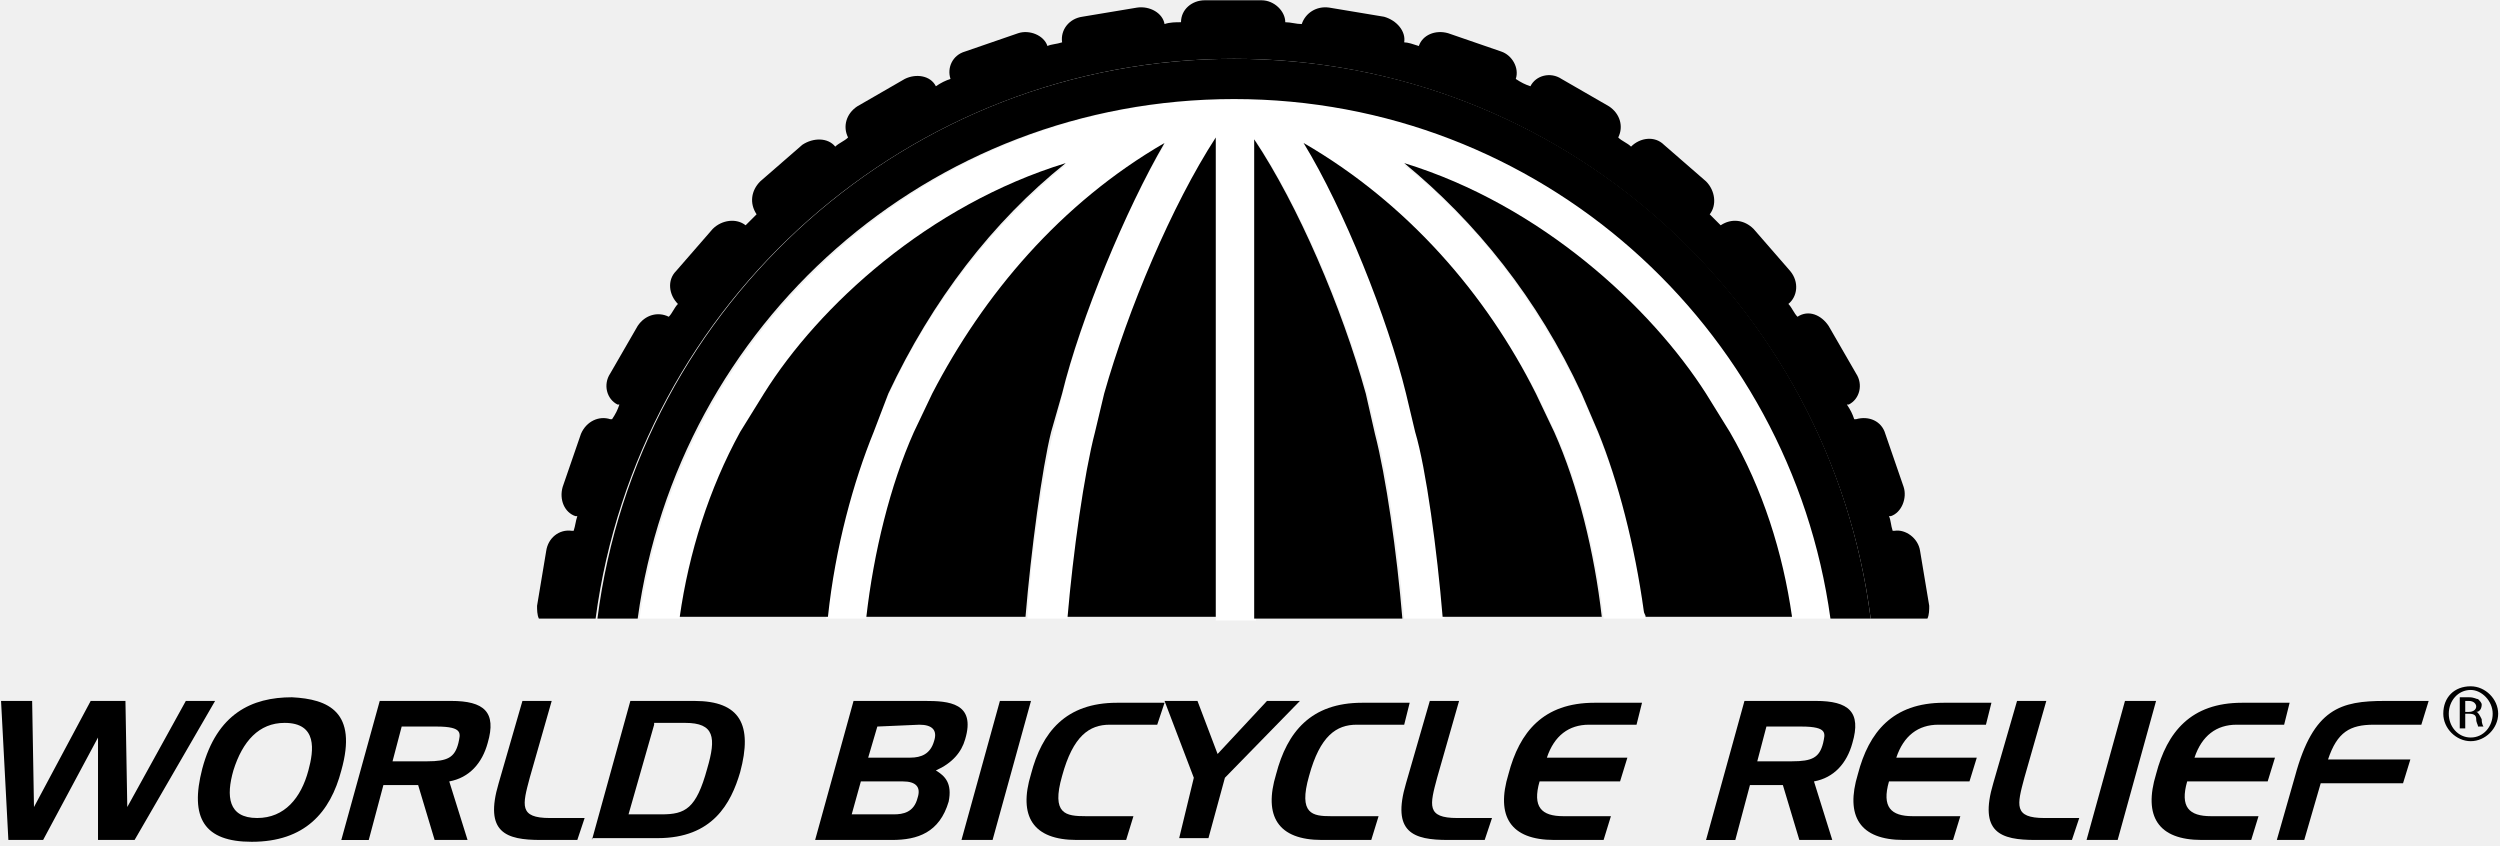
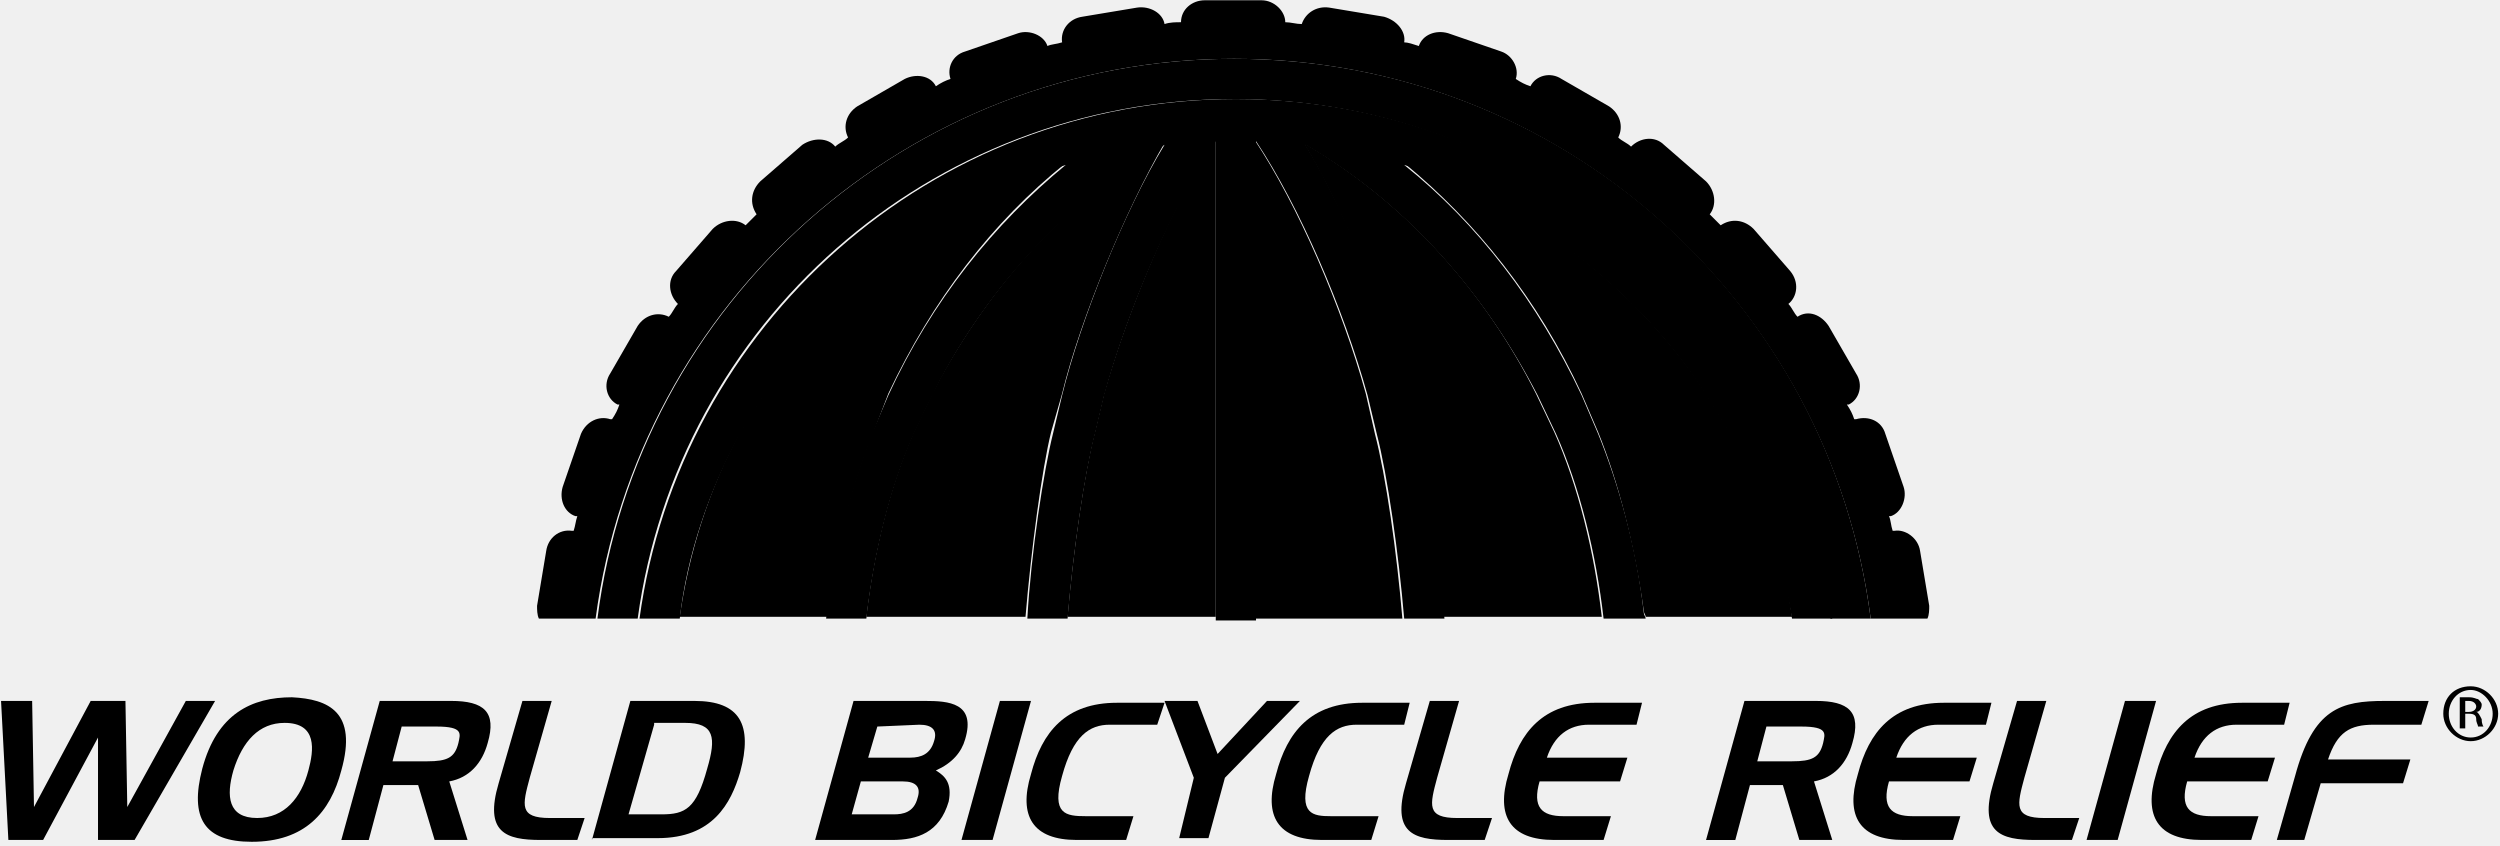
<svg xmlns="http://www.w3.org/2000/svg" width="399" height="135" viewBox="0 0 399 135">
-   <g transform="translate(-1 -2)" fill="white" fill-rule="evenodd">
-     <path fill="white" d="M119.124 71.24l3.796-6.13c8.759-13.723 26.277-30.074 48.175-36.789-11.387 9.343-21.314 21.606-28.321 36.788l-2.628 6.132c-3.212 8.175-6.131 18.686-7.3 29.489h6.424c1.168-10.22 3.796-21.022 7.591-29.49l2.92-6.13c7.883-15.767 20.438-30.365 37.08-40-6.423 10.51-13.43 28.029-16.35 40l-1.46 6.13c-1.46 5.84-3.504 18.979-4.087 29.49h6.423c.876-10.511 2.628-22.774 4.38-29.49l1.46-6.13c3.795-13.723 10.802-30.074 17.81-40.584v76.496h6.423V24.526c7.007 10.51 14.014 26.86 17.81 40.583l1.46 6.132c1.752 6.715 3.504 19.27 4.38 29.489h6.423c-.876-10.511-2.628-23.65-4.38-29.49l-1.46-6.13c-2.92-11.971-9.927-29.49-16.35-40 16.642 9.635 28.905 24.233 37.08 40l2.92 6.13c3.796 8.468 6.423 19.27 7.591 29.49h6.716c0-.292-.292-.584-.292-.876-1.168-10.51-4.088-20.73-7.3-28.613l-2.627-6.132c-7.008-14.89-16.643-27.445-28.322-36.788 21.898 6.715 39.417 22.774 48.176 36.788l3.795 6.132c4.964 9.051 8.175 19.27 9.927 29.489h6.424c-6.424-47.007-46.424-82.92-95.183-82.92-48.759 0-88.759 36.205-95.182 82.92h6.423c1.168-10.22 4.672-20.438 9.635-29.49z" />
+   <g transform="translate(-1 -2)" fill-rule="evenodd">
+     <path fill="2AFFE0" d="M119.124 71.24l3.796-6.13c8.759-13.723 26.277-30.074 48.175-36.789-11.387 9.343-21.314 21.606-28.321 36.788l-2.628 6.132c-3.212 8.175-6.131 18.686-7.3 29.489h6.424c1.168-10.22 3.796-21.022 7.591-29.49l2.92-6.13c7.883-15.767 20.438-30.365 37.08-40-6.423 10.51-13.43 28.029-16.35 40l-1.46 6.13c-1.46 5.84-3.504 18.979-4.087 29.49h6.423c.876-10.511 2.628-22.774 4.38-29.49l1.46-6.13c3.795-13.723 10.802-30.074 17.81-40.584v76.496h6.423V24.526c7.007 10.51 14.014 26.86 17.81 40.583l1.46 6.132c1.752 6.715 3.504 19.27 4.38 29.489h6.423c-.876-10.511-2.628-23.65-4.38-29.49l-1.46-6.13c-2.92-11.971-9.927-29.49-16.35-40 16.642 9.635 28.905 24.233 37.08 40l2.92 6.13c3.796 8.468 6.423 19.27 7.591 29.49h6.716c0-.292-.292-.584-.292-.876-1.168-10.51-4.088-20.73-7.3-28.613l-2.627-6.132c-7.008-14.89-16.643-27.445-28.322-36.788 21.898 6.715 39.417 22.774 48.176 36.788l3.795 6.132c4.964 9.051 8.175 19.27 9.927 29.489h6.424c-6.424-47.007-46.424-82.92-95.183-82.92-48.759 0-88.759 36.205-95.182 82.92h6.423c1.168-10.22 4.672-20.438 9.635-29.49z" />
    <path d="M197.956 11.387c52.263 0 95.183 39.124 101.606 89.343h9.051c.292-.584.292-1.46.292-2.044l-1.46-8.759c-.292-2.044-2.336-3.504-4.087-3.212h-.292c-.292-.876-.292-1.751-.584-2.335h.292c1.752-.584 2.627-2.92 2.044-4.672l-2.92-8.467c-.584-2.044-2.628-2.92-4.672-2.336h-.292c-.292-.876-.584-1.46-1.168-2.336h.292c1.752-.876 2.336-3.211 1.168-4.963l-4.38-7.591c-1.167-1.752-3.211-2.628-4.963-1.46-.584-.584-.876-1.46-1.46-2.044 1.46-1.168 1.752-3.504.292-5.256l-5.84-6.715c-1.459-1.46-3.503-1.752-5.255-.584l-1.751-1.752c1.167-1.46.876-3.795-.584-5.255l-6.716-5.84c-1.46-1.46-3.795-1.167-5.255.292-.584-.583-1.46-.875-2.044-1.46.876-1.751.292-3.795-1.46-4.963l-7.591-4.38c-1.752-1.167-4.088-.583-4.964 1.168-.875-.292-1.46-.584-2.335-1.167.584-1.752-.584-3.796-2.336-4.38l-8.467-2.92c-2.044-.584-4.088.292-4.672 2.044-.876-.292-1.752-.584-2.336-.584.292-1.752-1.167-3.504-3.211-4.087l-8.76-1.46c-2.043-.292-3.795.876-4.379 2.627-.876 0-1.752-.292-2.628-.292 0-1.751-1.751-3.503-3.795-3.503h-9.051c-2.044 0-3.796 1.46-3.796 3.503-.876 0-1.752 0-2.628.292-.292-1.751-2.335-2.92-4.38-2.627l-8.758 1.46c-2.044.292-3.504 2.043-3.212 4.087-.876.292-1.752.292-2.336.584-.584-1.752-2.92-2.628-4.671-2.044l-8.468 2.92c-2.043.584-2.92 2.628-2.335 4.38-.876.292-1.46.583-2.336 1.167-.876-1.751-3.212-2.043-4.964-1.167l-7.59 4.38c-1.753 1.167-2.337 3.21-1.46 4.963-.585.584-1.46.876-2.044 1.46-1.168-1.46-3.504-1.46-5.256-.293l-6.715 5.84c-1.46 1.46-1.752 3.504-.584 5.255L120 37.956c-1.46-1.168-3.796-.876-5.255.584l-5.84 6.715c-1.46 1.46-1.168 3.796.292 5.256-.584.584-.876 1.46-1.46 2.044-1.752-.876-3.795-.292-4.963 1.46l-4.38 7.59c-1.168 1.753-.584 4.088 1.168 4.964h.292c-.292.876-.584 1.46-1.168 2.336h-.292c-1.752-.584-3.795.292-4.671 2.336l-2.92 8.467c-.584 2.044.292 4.088 2.044 4.672h.292c-.292.875-.292 1.46-.584 2.335h-.292c-2.044-.292-3.796 1.168-4.088 3.212l-1.46 8.76c0 .583 0 1.459.292 2.043h9.051c6.716-50.511 49.927-89.343 101.898-89.343z" fill="#000" fill-rule="nonzero" />
    <path d="M197.956 11.387c-52.263 0-95.182 39.124-101.606 89.343h6.424c6.423-47.007 46.423-82.92 95.182-82.92 48.76 0 88.76 36.205 95.183 82.92h6.423c-6.423-50.511-49.343-89.343-101.606-89.343z" fill="#000" fill-rule="nonzero" />
    <path d="M177.226 64.818l-1.46 6.13c-1.751 6.716-3.503 19.271-4.38 29.49h23.65V23.942c-7.007 10.803-14.014 27.445-17.81 40.876zm41.752 0c-3.796-13.723-10.803-30.073-17.81-40.584v76.496h23.65c-.876-10.511-2.628-22.774-4.38-29.49l-1.46-6.422zm27.153 0c-7.883-15.767-20.438-30.365-37.08-40 6.423 10.51 13.43 28.029 16.35 40l1.46 6.13c1.752 5.84 3.504 18.979 4.38 29.49h25.401c-1.168-10.219-3.795-21.022-7.59-29.49l-2.92-6.13z" fill="#000" fill-rule="nonzero" />
    <path d="M273.285 64.818c-8.76-13.723-26.278-30.073-48.176-36.789 11.387 9.343 21.314 21.606 28.322 36.789l2.627 6.13c3.212 7.884 5.84 18.103 7.3 28.614 0 .292.292.584.292.876h23.357c-1.46-10.219-4.671-20.438-9.927-29.49l-3.795-6.13zm-102.774 0c2.92-11.971 10.219-29.49 16.35-40-16.642 9.635-28.905 24.233-37.08 40l-2.92 6.13c-3.795 8.468-6.423 19.271-7.59 29.49h25.4c.876-10.511 2.628-23.65 4.088-29.49l1.752-6.13z" fill="#000" fill-rule="nonzero" />
    <path d="M142.774 64.818c7.007-14.891 16.642-27.446 28.32-36.789-21.897 6.716-39.415 22.774-48.174 36.789l-3.796 6.13c-4.963 9.052-8.175 19.271-9.635 29.49h23.65c1.168-11.095 4.087-21.606 7.299-29.49l2.336-6.13z" fill="#000" fill-rule="nonzero" />
    <path fill="#000" fill-rule="nonzero" d="M2.336 136.058L1.168 113.869 6.131 113.869 6.423 130.803 15.474 113.869 21.022 113.869 21.314 130.803 30.657 113.869 35.328 113.869 22.482 136.058 16.642 136.058 16.642 119.708 7.883 136.058z" />
    <path d="M55.474 124.964c-1.751 6.715-5.839 11.386-14.306 11.386-7.591 0-9.927-3.795-7.883-11.678 2.335-8.76 7.883-11.387 14.306-11.387 5.84.292 10.511 2.335 7.883 11.679zm-13.43 7.59c4.38 0 7.007-3.21 8.175-7.59.876-3.212 1.46-7.592-3.796-7.592-4.087 0-6.715 2.92-8.175 7.592-1.168 4.087-.876 7.59 3.796 7.59zm13.43 3.504l6.132-22.19h11.387c5.255 0 7.299 1.752 5.84 6.716-.877 3.212-2.92 5.547-6.132 6.131l2.92 9.343h-5.256l-2.628-8.759H62.19l-2.336 8.76h-4.38zm9.635-18.102l-1.46 5.548h5.548c3.212 0 4.38-.584 4.964-2.92.292-1.46.875-2.628-3.504-2.628h-5.548zm28.03 18.102h-5.84c-5.547 0-9.05-1.167-6.715-9.05l3.796-13.14h4.671l-3.504 12.263c-1.167 4.38-1.751 6.424 3.212 6.424h5.548l-1.168 3.503zm2.335 0l6.132-22.19h10.219c7.3 0 9.343 3.796 7.3 11.387-1.46 4.964-4.38 10.511-13.14 10.511h-10.51v.292zm9.927-18.394l-4.087 14.307h5.255c3.796 0 5.548-.876 7.3-7.3 1.46-4.963 1.167-7.299-3.504-7.299h-4.964v.292zm25.694 18.394l6.131-22.19h11.387c3.796 0 8.175.293 6.423 6.132-.583 2.044-2.043 3.796-4.671 4.964 1.46.875 2.628 2.043 2.044 4.963-1.46 4.964-4.964 6.131-9.051 6.131h-12.263zm9.927-18.102l-1.46 4.964h6.715c1.752 0 3.212-.584 3.796-2.628.584-1.752-.292-2.628-2.336-2.628l-6.715.292zm-4.088 14.015h6.716c1.46 0 3.211-.292 3.795-2.628.584-1.752-.292-2.628-2.336-2.628h-6.715l-1.46 5.256z" fill="#000" fill-rule="nonzero" />
    <path fill="#000" fill-rule="nonzero" d="M165.547 113.869L159.416 136.058 154.453 136.058 160.584 113.869z" />
    <path d="M185.693 117.664h-7.59c-3.212 0-5.84 1.752-7.592 8.175-1.752 6.132.584 6.424 3.796 6.424h7.59l-1.167 3.795h-7.883c-7.008 0-9.343-3.795-7.3-10.51 1.752-6.716 5.548-11.387 13.723-11.387h7.591l-1.168 3.503z" fill="#000" fill-rule="nonzero" />
    <path fill="#000" fill-rule="nonzero" d="M191.533 126.131L186.861 113.869 192.117 113.869 195.328 122.336 203.212 113.869 208.467 113.869 196.496 126.131 193.869 135.766 189.197 135.766z" />
    <path d="M225.11 117.664h-7.592c-3.211 0-5.84 1.752-7.591 8.175-1.752 6.132.584 6.424 3.504 6.424h7.59l-1.167 3.795h-7.883c-7.007 0-9.343-3.795-7.3-10.51 1.752-6.716 5.548-11.387 13.723-11.387h7.591l-.876 3.503zm12.846 18.394h-5.84c-5.547 0-9.05-1.167-6.715-9.05l3.796-13.14h4.672l-3.504 12.263c-1.168 4.38-1.752 6.424 3.212 6.424h5.547l-1.168 3.503zm24.234-18.394h-7.591c-3.212 0-5.548 1.752-6.716 5.256h12.847l-1.168 3.795h-12.847c-1.168 4.088.292 5.548 3.796 5.548h7.591l-1.168 3.795h-7.883c-7.007 0-9.343-3.795-7.3-10.51 1.753-6.716 5.548-11.387 13.723-11.387h7.592l-.876 3.503zm11.095 18.394l6.131-22.19h11.387c5.255 0 7.3 1.752 5.84 6.716-.877 3.212-2.92 5.547-6.132 6.131l2.92 9.343h-5.256l-2.628-8.759h-5.255l-2.336 8.76h-4.671zm9.635-18.102l-1.46 5.548h5.547c3.212 0 4.38-.584 4.964-2.92.292-1.46.876-2.628-3.504-2.628h-5.547zm35.036-.292h-7.591c-3.212 0-5.547 1.752-6.715 5.256h12.846l-1.168 3.795h-12.846c-1.168 4.088.292 5.548 3.795 5.548h7.592l-1.168 3.795h-7.883c-7.008 0-9.344-3.795-7.3-10.51 1.752-6.716 5.548-11.387 13.723-11.387h7.591l-.876 3.503zm13.723 18.394h-5.84c-5.547 0-9.05-1.167-6.715-9.05l3.796-13.14h4.671l-3.503 12.263c-1.168 4.38-1.752 6.424 3.211 6.424h5.548l-1.168 3.503z" fill="#000" fill-rule="nonzero" />
    <path fill="#000" fill-rule="nonzero" d="M345.109 113.869L338.978 136.058 334.015 136.058 340.146 113.869z" />
    <path d="M365.547 117.664h-7.59c-3.212 0-5.548 1.752-6.716 5.256h12.847l-1.168 3.795h-12.847c-1.168 4.088.292 5.548 3.796 5.548h7.59l-1.167 3.795h-7.883c-7.008 0-9.343-3.795-7.3-10.51 1.752-6.716 5.548-11.387 13.723-11.387h7.591l-.876 3.503zm-1.167 18.394l2.92-10.219c2.919-10.803 7.299-11.97 14.306-11.97h7.007l-1.168 3.795h-7.591c-3.796 0-5.84 1.168-7.3 5.548h13.14l-1.168 3.795h-13.14l-2.627 9.051h-4.38zm30.948-24.525c2.336 0 4.38 2.044 4.38 4.38 0 2.335-2.044 4.379-4.38 4.379-2.335 0-4.38-2.044-4.38-4.38 0-2.627 1.753-4.38 4.38-4.38zm0 .584c-2.043 0-3.503 1.752-3.503 3.795 0 2.044 1.46 3.796 3.503 3.796 2.044 0 3.504-1.752 3.504-3.796 0-2.043-1.752-3.795-3.504-3.795zm-.875 6.131h-.876v-4.963h1.46c.875 0 1.167.292 1.46.292.291.292.583.584.583.876 0 .583-.292 1.167-.876 1.167.292 0 .584.584.876 1.168 0 .876.292 1.168.292 1.168h-.876c0-.292-.292-.584-.292-1.168s-.292-.876-1.168-.876h-.583v2.336zm0-2.628h.583c.584 0 1.168-.292 1.168-.875 0-.292-.292-.876-1.168-.876h-.583v1.751z" fill="#000" fill-rule="nonzero" />
  </g>
</svg>
